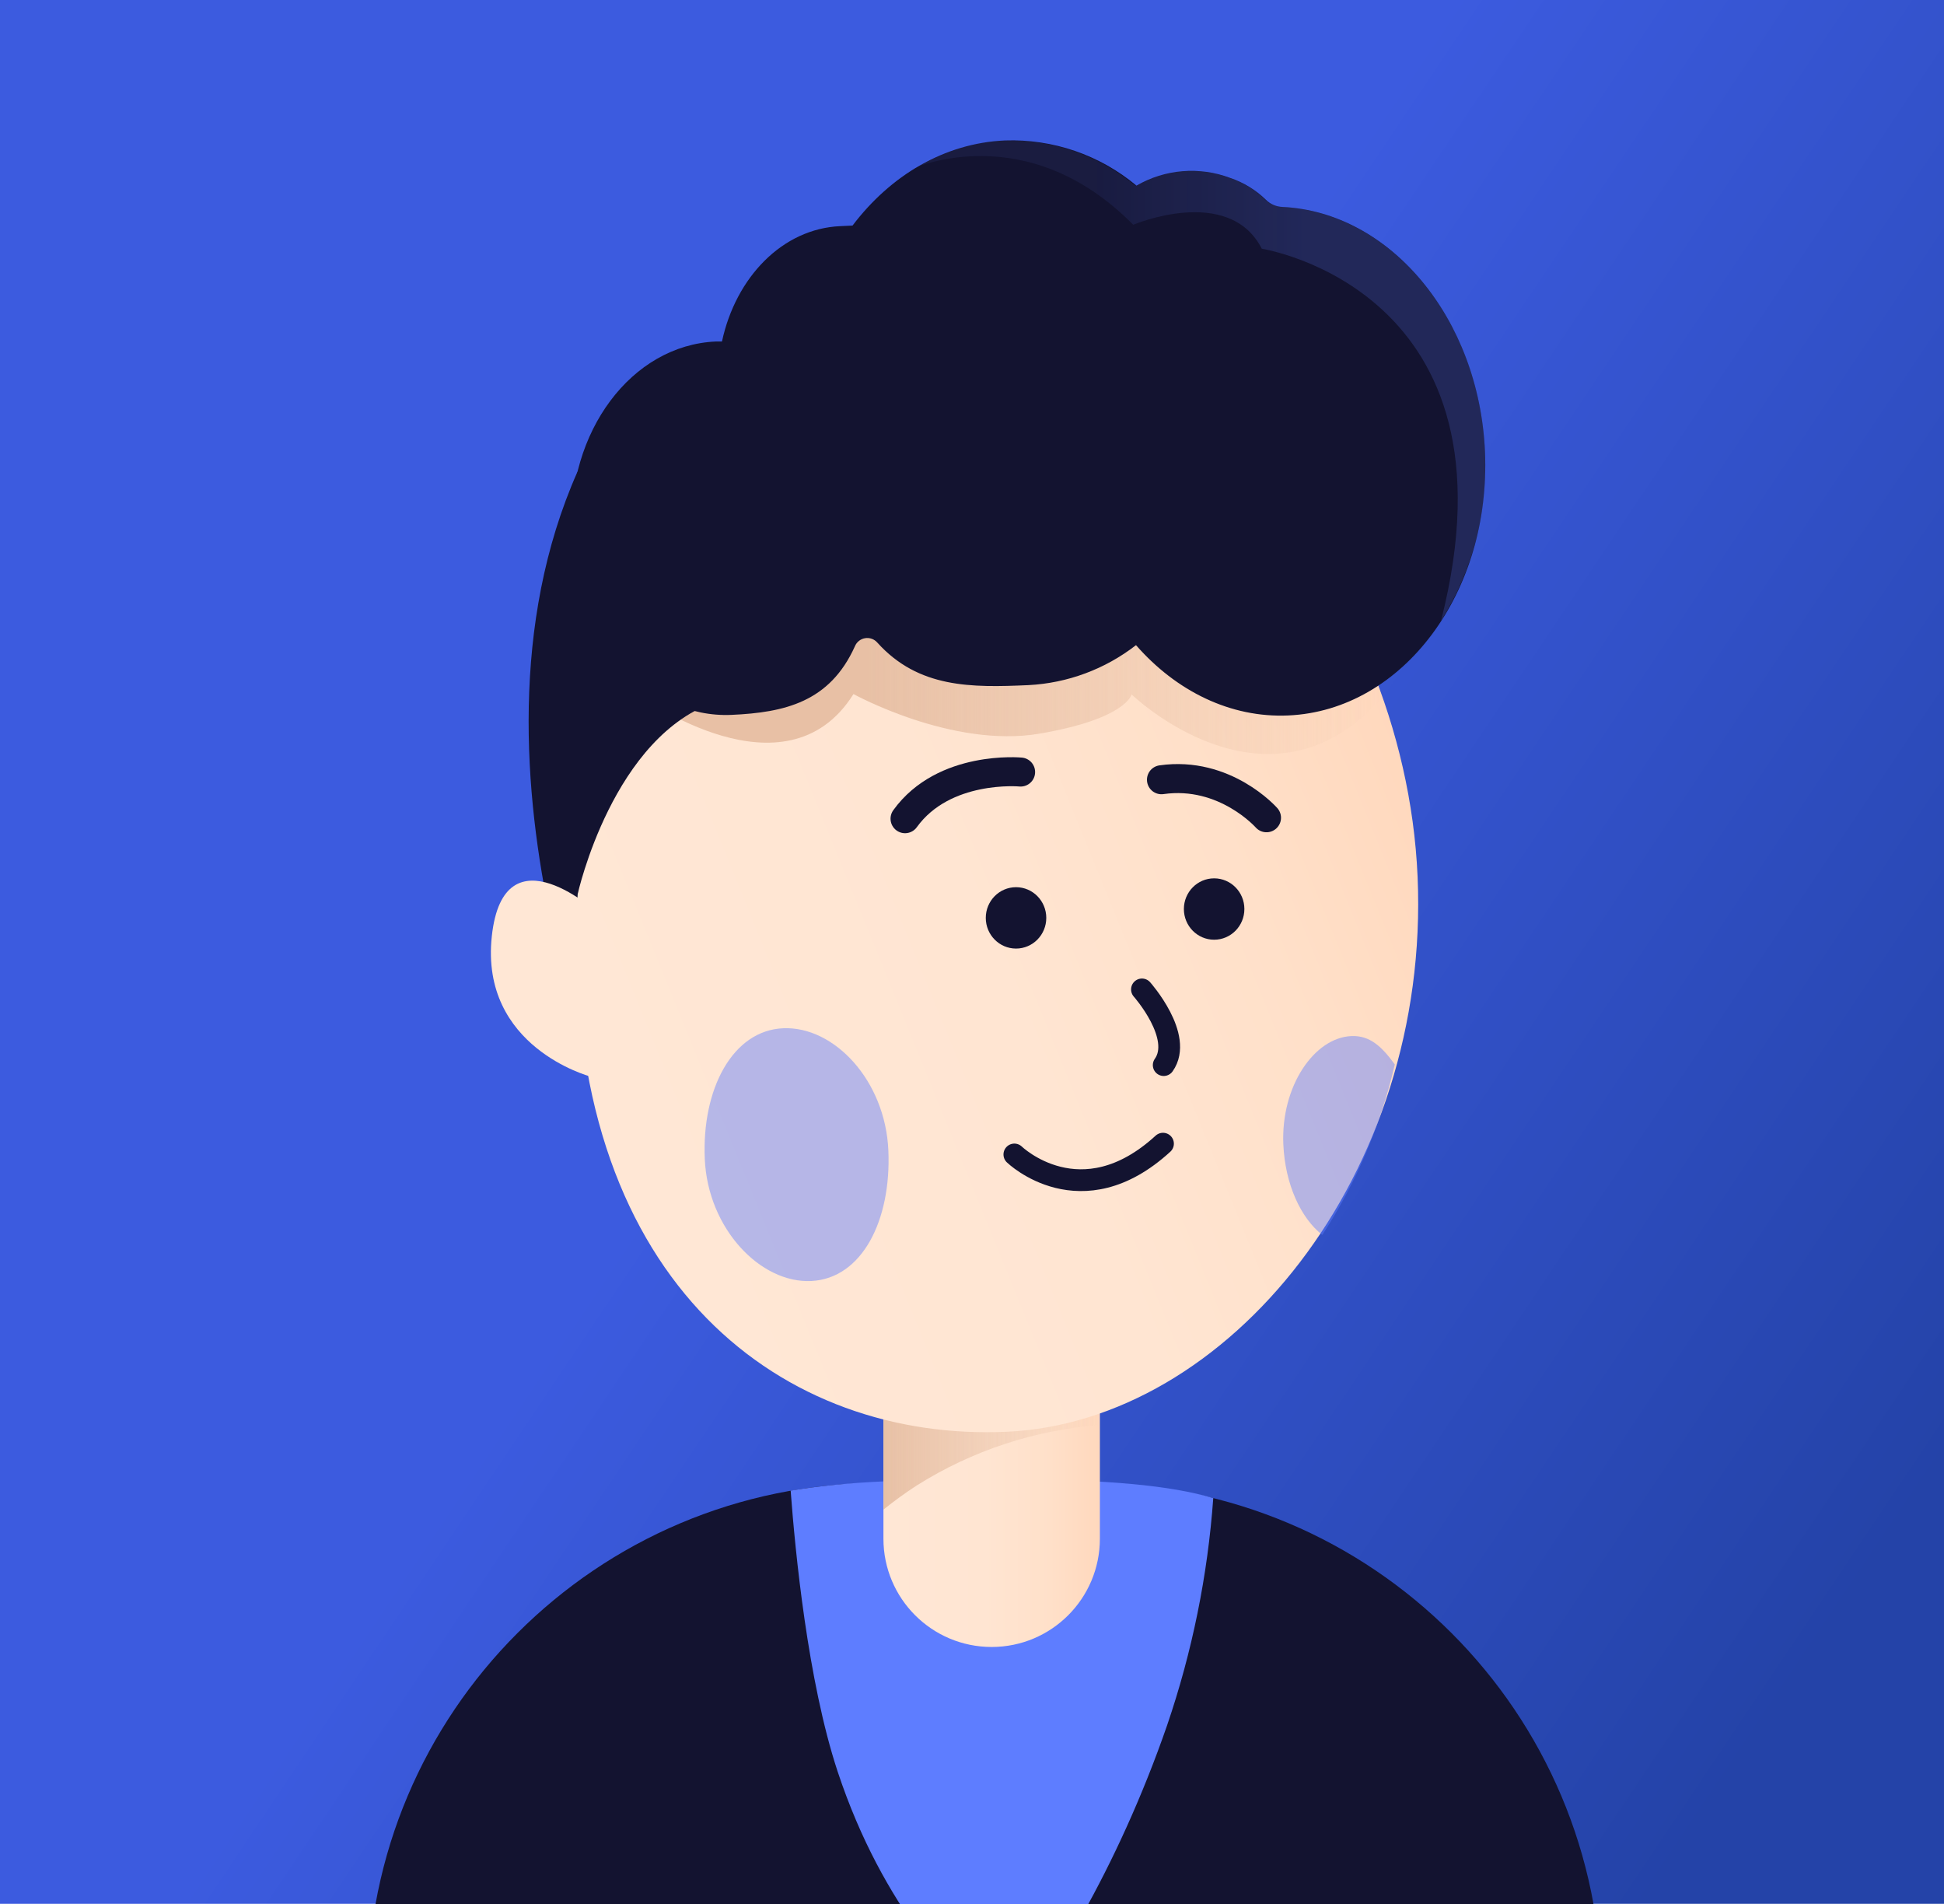
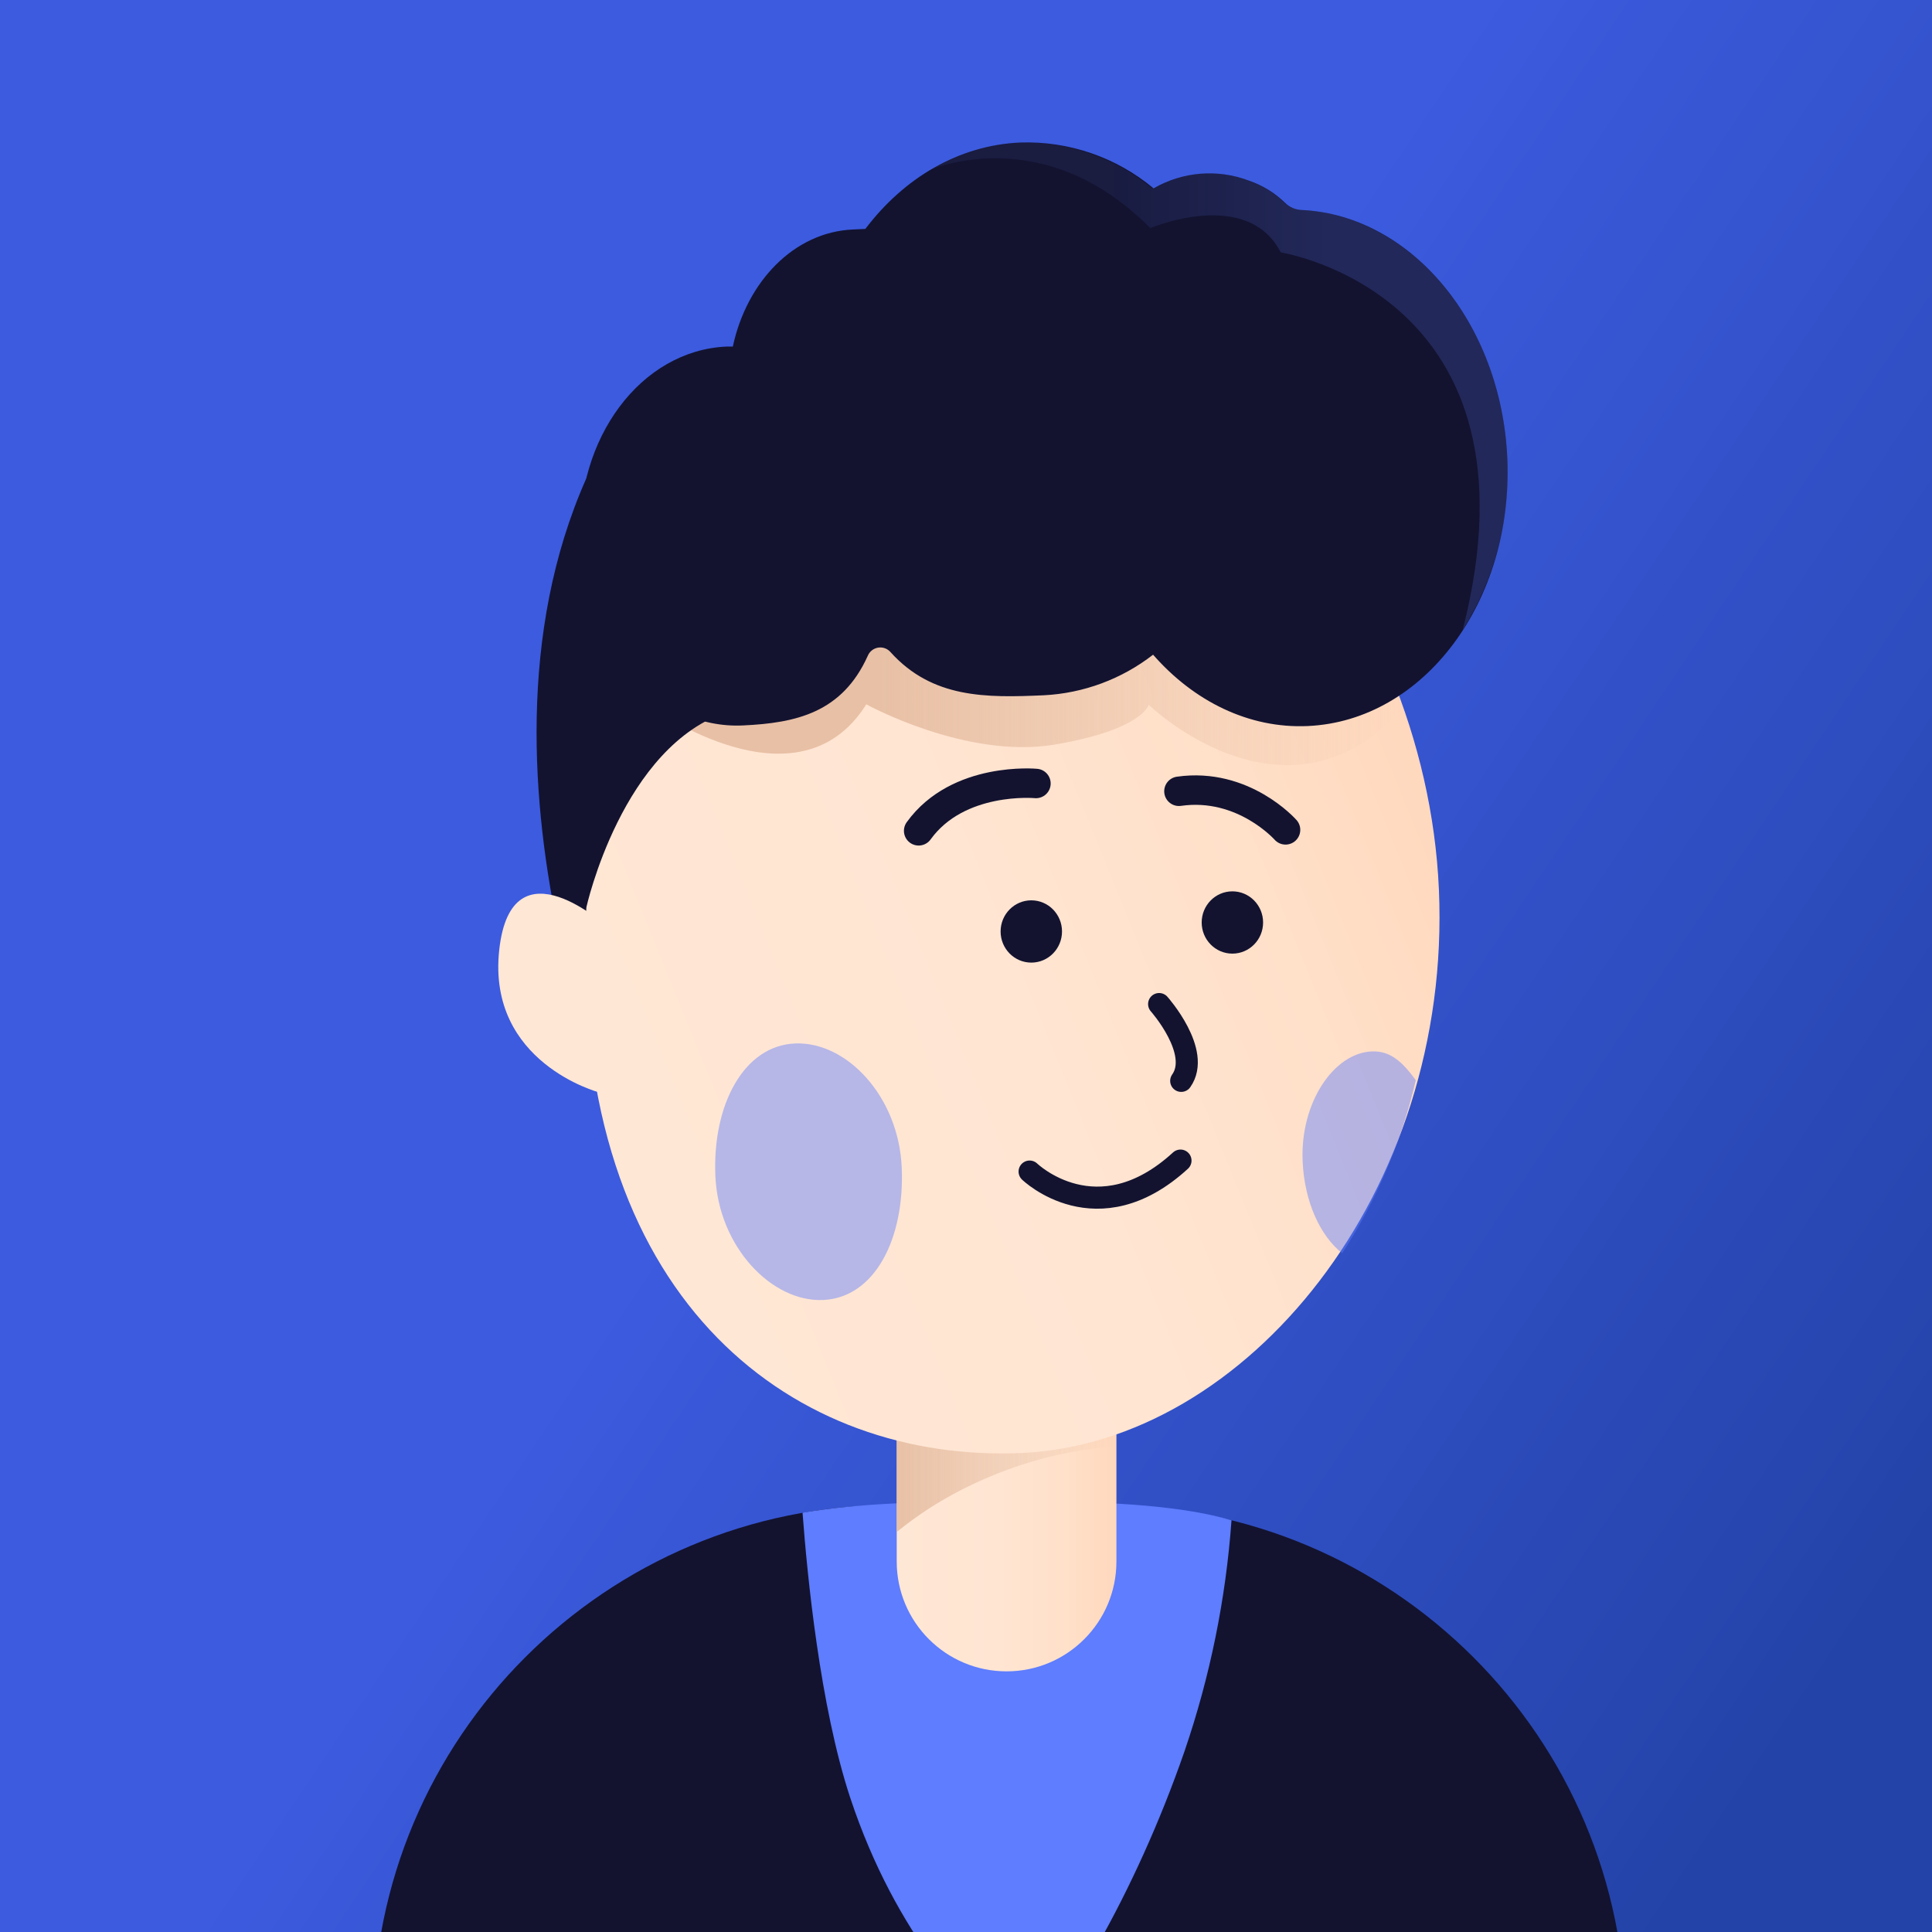
- <svg xmlns="http://www.w3.org/2000/svg" xmlns:xlink="http://www.w3.org/1999/xlink" id="Layer_1" data-name="Layer 1" viewBox="0 0 268 262.4">
+ <svg xmlns="http://www.w3.org/2000/svg" xmlns:xlink="http://www.w3.org/1999/xlink" id="Layer_1" data-name="Layer 1" viewBox="0 0 262.4 262.4">
  <defs>
    <style>.cls-1{fill:url(#linear-gradient);}.cls-2{fill:#131330;}.cls-3,.cls-9{fill:#5e7dff;}.cls-4{fill:url(#linear-gradient-2);}.cls-5,.cls-8{opacity:0.8;}.cls-5{fill:url(#linear-gradient-3);}.cls-6{fill:#ffe7d5;}.cls-7{fill:url(#linear-gradient-4);}.cls-8{fill:url(#linear-gradient-5);}.cls-9{opacity:0.45;}.cls-10,.cls-11{fill:none;stroke:#131330;stroke-linecap:round;stroke-miterlimit:10;}.cls-10{stroke-width:4px;}.cls-11{stroke-width:3px;}.cls-12{opacity:0.2;fill:url(#linear-gradient-6);}</style>
    <linearGradient id="linear-gradient" x1="36.52" y1="65.77" x2="259.05" y2="215.13" gradientUnits="userSpaceOnUse">
      <stop offset="0.37" stop-color="#3c5bdf" />
      <stop offset="1" stop-color="#2443a8" />
    </linearGradient>
    <linearGradient id="linear-gradient-2" x1="121.79" y1="208.07" x2="151.63" y2="208.07" gradientUnits="userSpaceOnUse">
      <stop offset="0" stop-color="#ffe7d5" />
      <stop offset="0.47" stop-color="#ffe5d2" />
      <stop offset="0.77" stop-color="#ffe0c9" />
      <stop offset="1" stop-color="#ffd8bd" />
    </linearGradient>
    <linearGradient id="linear-gradient-3" x1="151.8" y1="199.13" x2="121.79" y2="199.13" gradientUnits="userSpaceOnUse">
      <stop offset="0" stop-color="#e2b79a" stop-opacity="0" />
      <stop offset="1" stop-color="#e2b79a" />
    </linearGradient>
    <linearGradient id="linear-gradient-4" x1="80.26" y1="144.49" x2="192.33" y2="98.91" xlink:href="#linear-gradient-2" />
    <linearGradient id="linear-gradient-5" x1="89.22" y1="92.86" x2="190.47" y2="92.86" gradientUnits="userSpaceOnUse">
      <stop offset="0.3" stop-color="#e2b79a" />
      <stop offset="1" stop-color="#e2b79a" stop-opacity="0" />
    </linearGradient>
    <linearGradient id="linear-gradient-6" x1="125.9" y1="52.46" x2="204.76" y2="52.46" gradientUnits="userSpaceOnUse">
      <stop offset="0.32" stop-color="#5e7dff" stop-opacity="0.4" />
      <stop offset="0.69" stop-color="#5e7dff" />
    </linearGradient>
  </defs>
  <rect id="Background" class="cls-1" width="268" height="262.4" />
  <path class="cls-2" d="M50.65,204.39H220.8a0,0,0,0,1,0,0V229.1a70.63,70.63,0,0,1-70.63,70.63H121.28A70.63,70.63,0,0,1,50.65,229.1V204.39a0,0,0,0,1,0,0Z" transform="translate(271.45 504.13) rotate(180)" />
  <path class="cls-3" d="M109,205.45c.63,8.47,2.36,26.22,6.46,38.67C121.82,263.3,131.87,272.66,138,280c6.27-6.52,16.05-22.41,22.9-42.21a124.41,124.41,0,0,0,6.36-31.31c-5.89-1.75-14.79-2.59-28.53-2.58C125.29,203.91,117.2,204.1,109,205.45Z" />
  <path class="cls-4" d="M121.79,189.13h29.84a0,0,0,0,1,0,0v22.95A14.92,14.92,0,0,1,136.71,227h0a14.92,14.92,0,0,1-14.92-14.92V189.13a0,0,0,0,1,0,0Z" />
  <path class="cls-5" d="M151.8,196.4a55.06,55.06,0,0,0-25.4,8.33,53.72,53.72,0,0,0-4.61,3.34V190.62l29.84-.42" />
  <g id="Head">
    <path class="cls-2" d="M89.68,89.43s-9.55,58-6,63.93S61,106.93,79.62,65" />
    <path class="cls-6" d="M82.68,126.05s-13.23-12.29-14.88,3,13.55,19.31,13.55,19.31" />
    <path class="cls-7" d="M195.43,120.84c1.79,41.06-26.16,75.14-56.67,76.5s-59.94-20-59.29-69.19c.56-42.78,24.49-81.4,55-82.76C160.93,44.2,193.65,79.78,195.43,120.84Z" />
    <path class="cls-8" d="M89.26,96.66c-1.08-1,19,14,28.4-1,0,0,13.6,7.51,25.63,5.46S156,95.71,156,95.71s18.16,17.57,33.74,1.31C193.9,92.67,179,81.8,179,81.8L97.06,85.91Z" />
    <path class="cls-9" d="M122.47,158.56c.42,9.64-3.63,17.65-10.62,18s-14.27-7.19-14.69-16.83S101,142,108,141.72,122.05,148.92,122.47,158.56Z" />
    <ellipse class="cls-2" cx="140.07" cy="126.51" rx="4.17" ry="4.23" />
    <path class="cls-10" d="M140.7,106.41s-10.57-1-15.93,6.43" />
    <ellipse class="cls-2" cx="167.38" cy="125.29" rx="4.17" ry="4.23" />
    <path class="cls-10" d="M174.6,112.71s-5.71-6.49-14.48-5.24" />
    <path class="cls-2" d="M79.63,123.27S84.49,101.2,99,96.62L85.46,89l-8.37,27.34Z" />
    <path class="cls-11" d="M157.43,136.37s5.78,6.5,3,10.43" />
    <path class="cls-2" d="M204.72,62.26c.84,19.37-11.3,35.64-27.11,36.35-8,.36-15.48-3.38-21-9.69a26.37,26.37,0,0,1-14.83,5.51c-7.84.35-15.15.44-20.83-5.86a1.84,1.84,0,0,0-3.09.5c-3.47,7.7-9.69,9.13-17,9.46C89.31,99.05,79.4,88,78.78,73.73s8.29-26.14,19.89-26.66l.86,0c1.91-8.88,8.36-15.55,16.3-15.9l1.7-.08c5.24-6.91,12.65-11.36,21-11.73a26.84,26.84,0,0,1,18.14,6.22,15.11,15.11,0,0,1,12.91-1.06,13,13,0,0,1,4.92,3,3.37,3.37,0,0,0,2.29,1C191.63,29.24,203.91,43.83,204.72,62.26Z" />
    <path class="cls-11" d="M139.84,159.12s9.17,8.89,20.49-1.49" />
    <path class="cls-9" d="M186.29,142.8c-5.12.23-9.72,6.93-9.37,14.93.24,5.47,2.39,10.14,5.37,12.48a73.61,73.61,0,0,0,10-23.5C190.47,144.21,188.83,142.69,186.29,142.8Z" />
    <path class="cls-12" d="M198.66,85.56a39.81,39.81,0,0,0,6.06-23.3c-.79-18.43-13.11-33-28-33.75a3.41,3.41,0,0,1-2.3-1,12.82,12.82,0,0,0-4.94-3,15.17,15.17,0,0,0-13,1.07,27,27,0,0,0-18.2-6.21,26.08,26.08,0,0,0-12.44,3.86c.08,0,15.62-7.18,30.39,7.75,0,0,13.16-5.58,17.72,3.3C174,34.3,210.32,39.93,198.66,85.56Z" />
  </g>
</svg>
